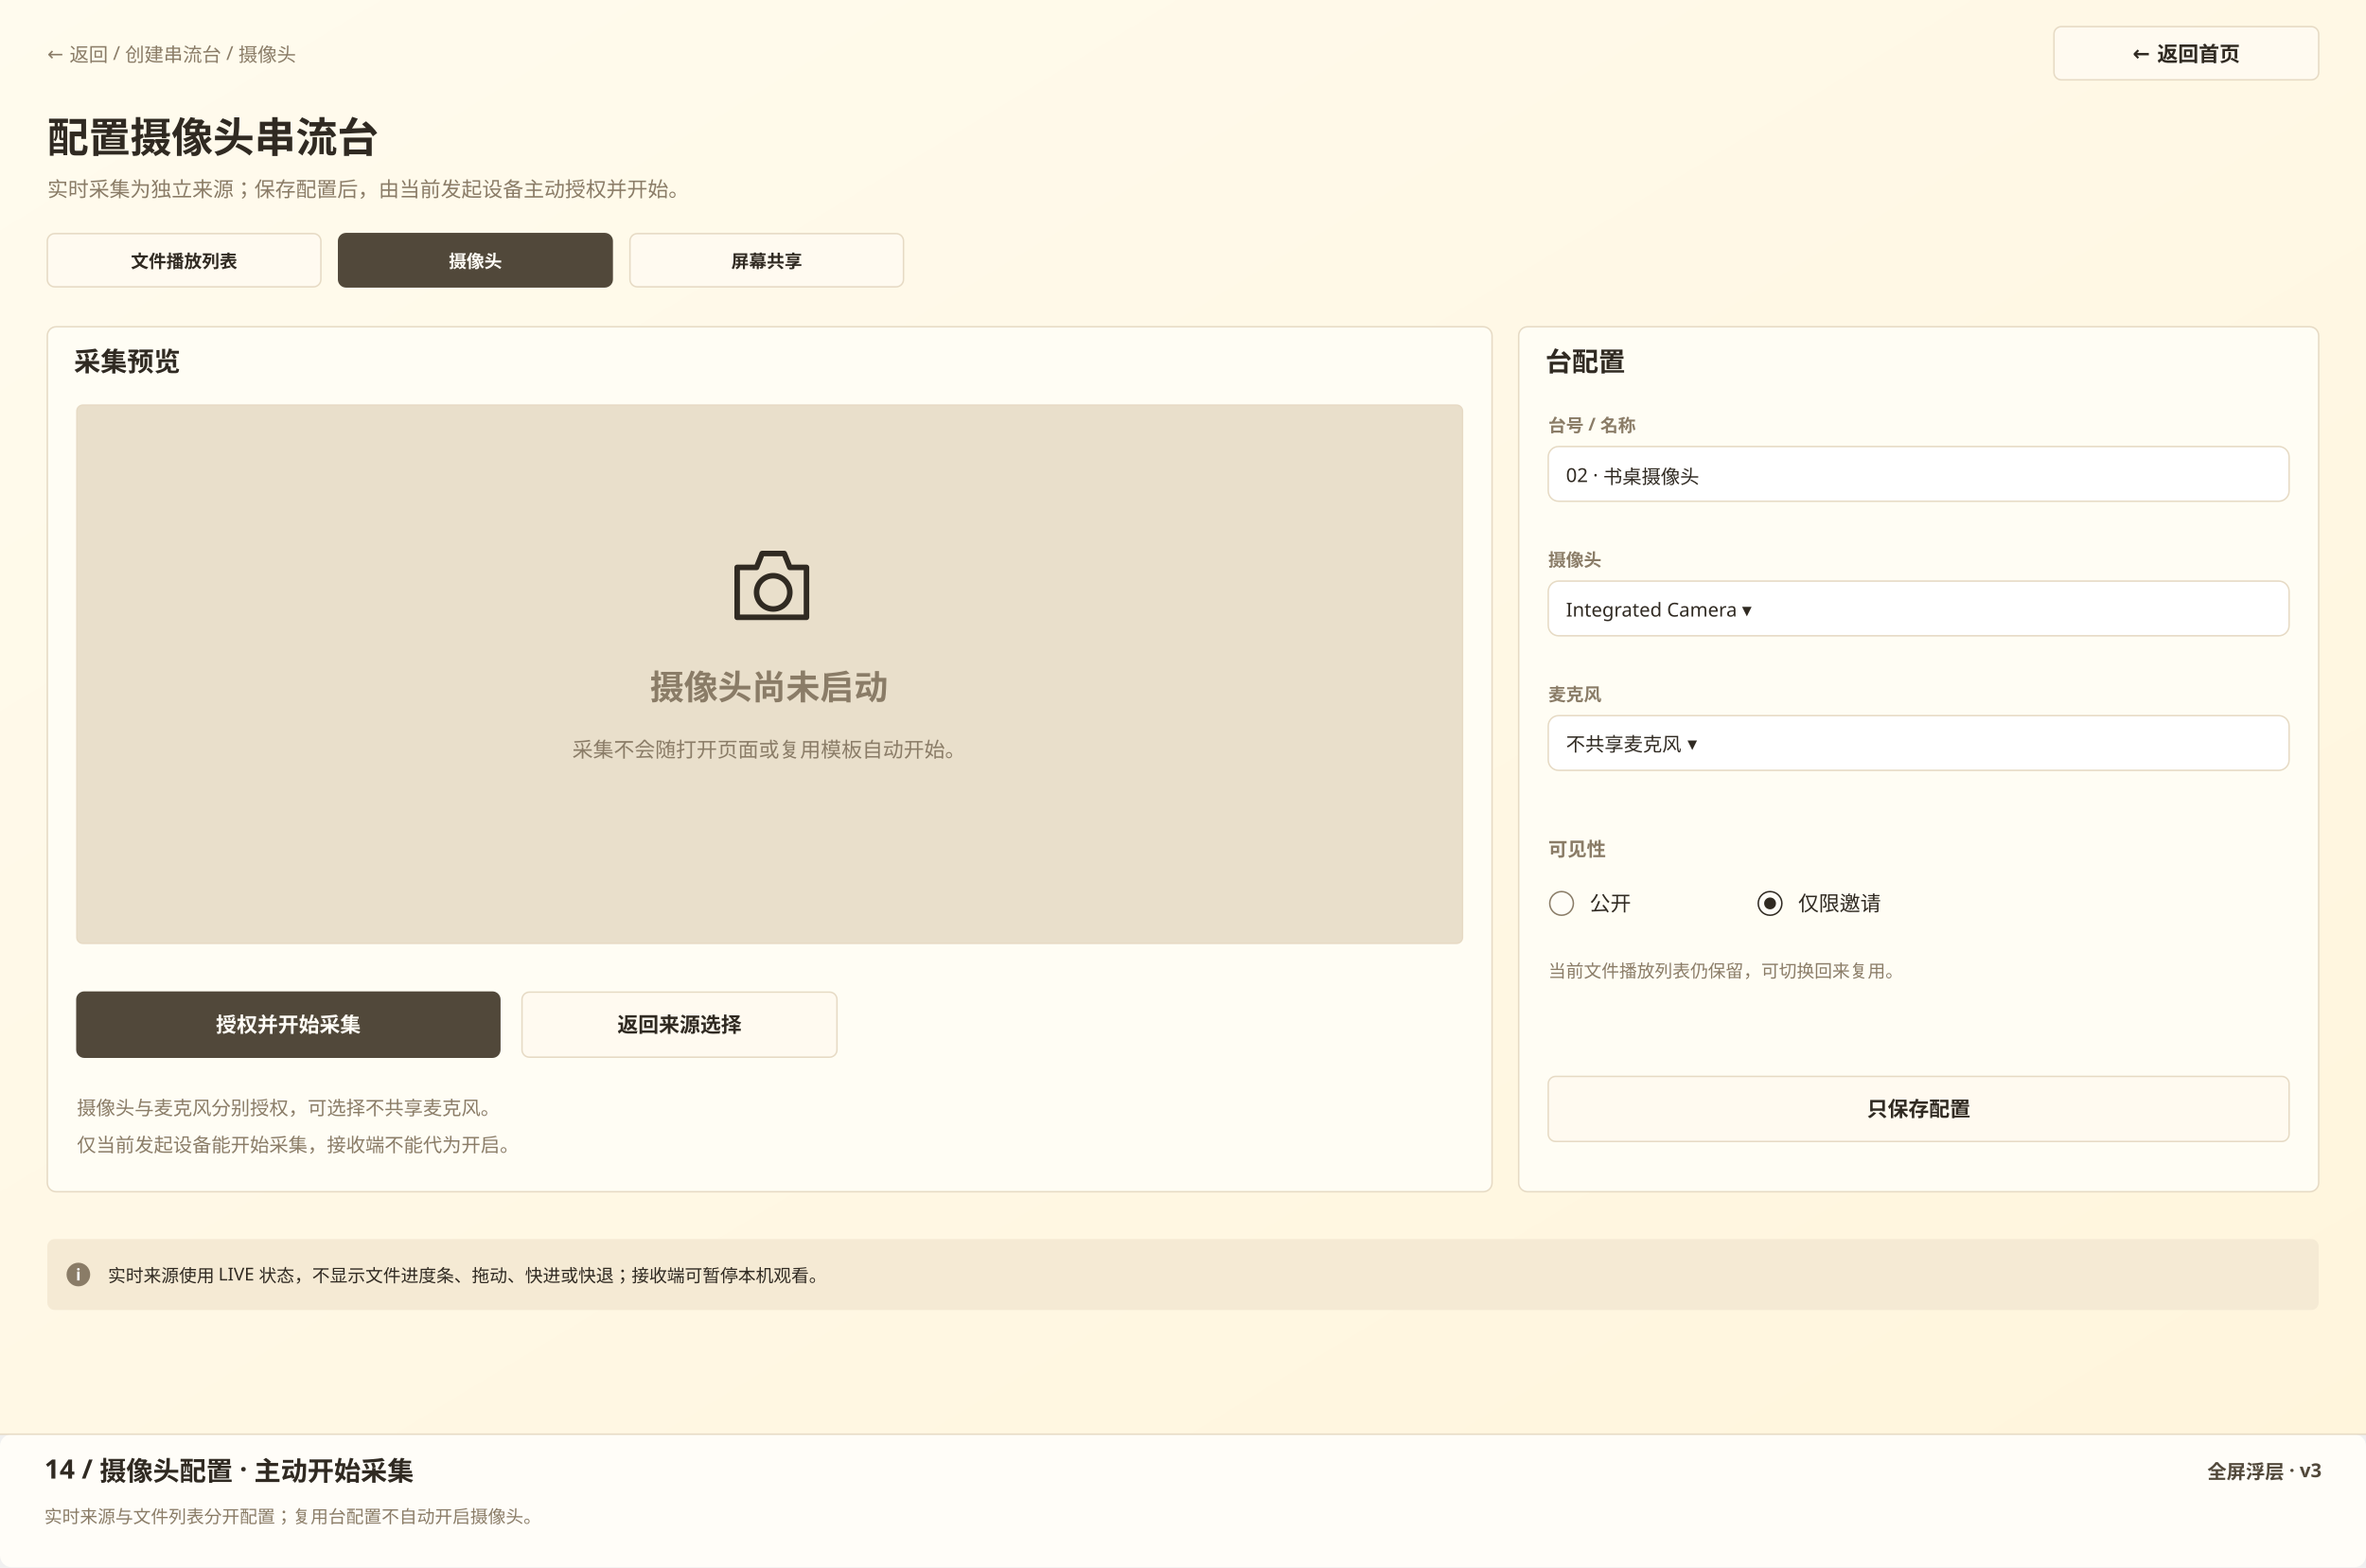
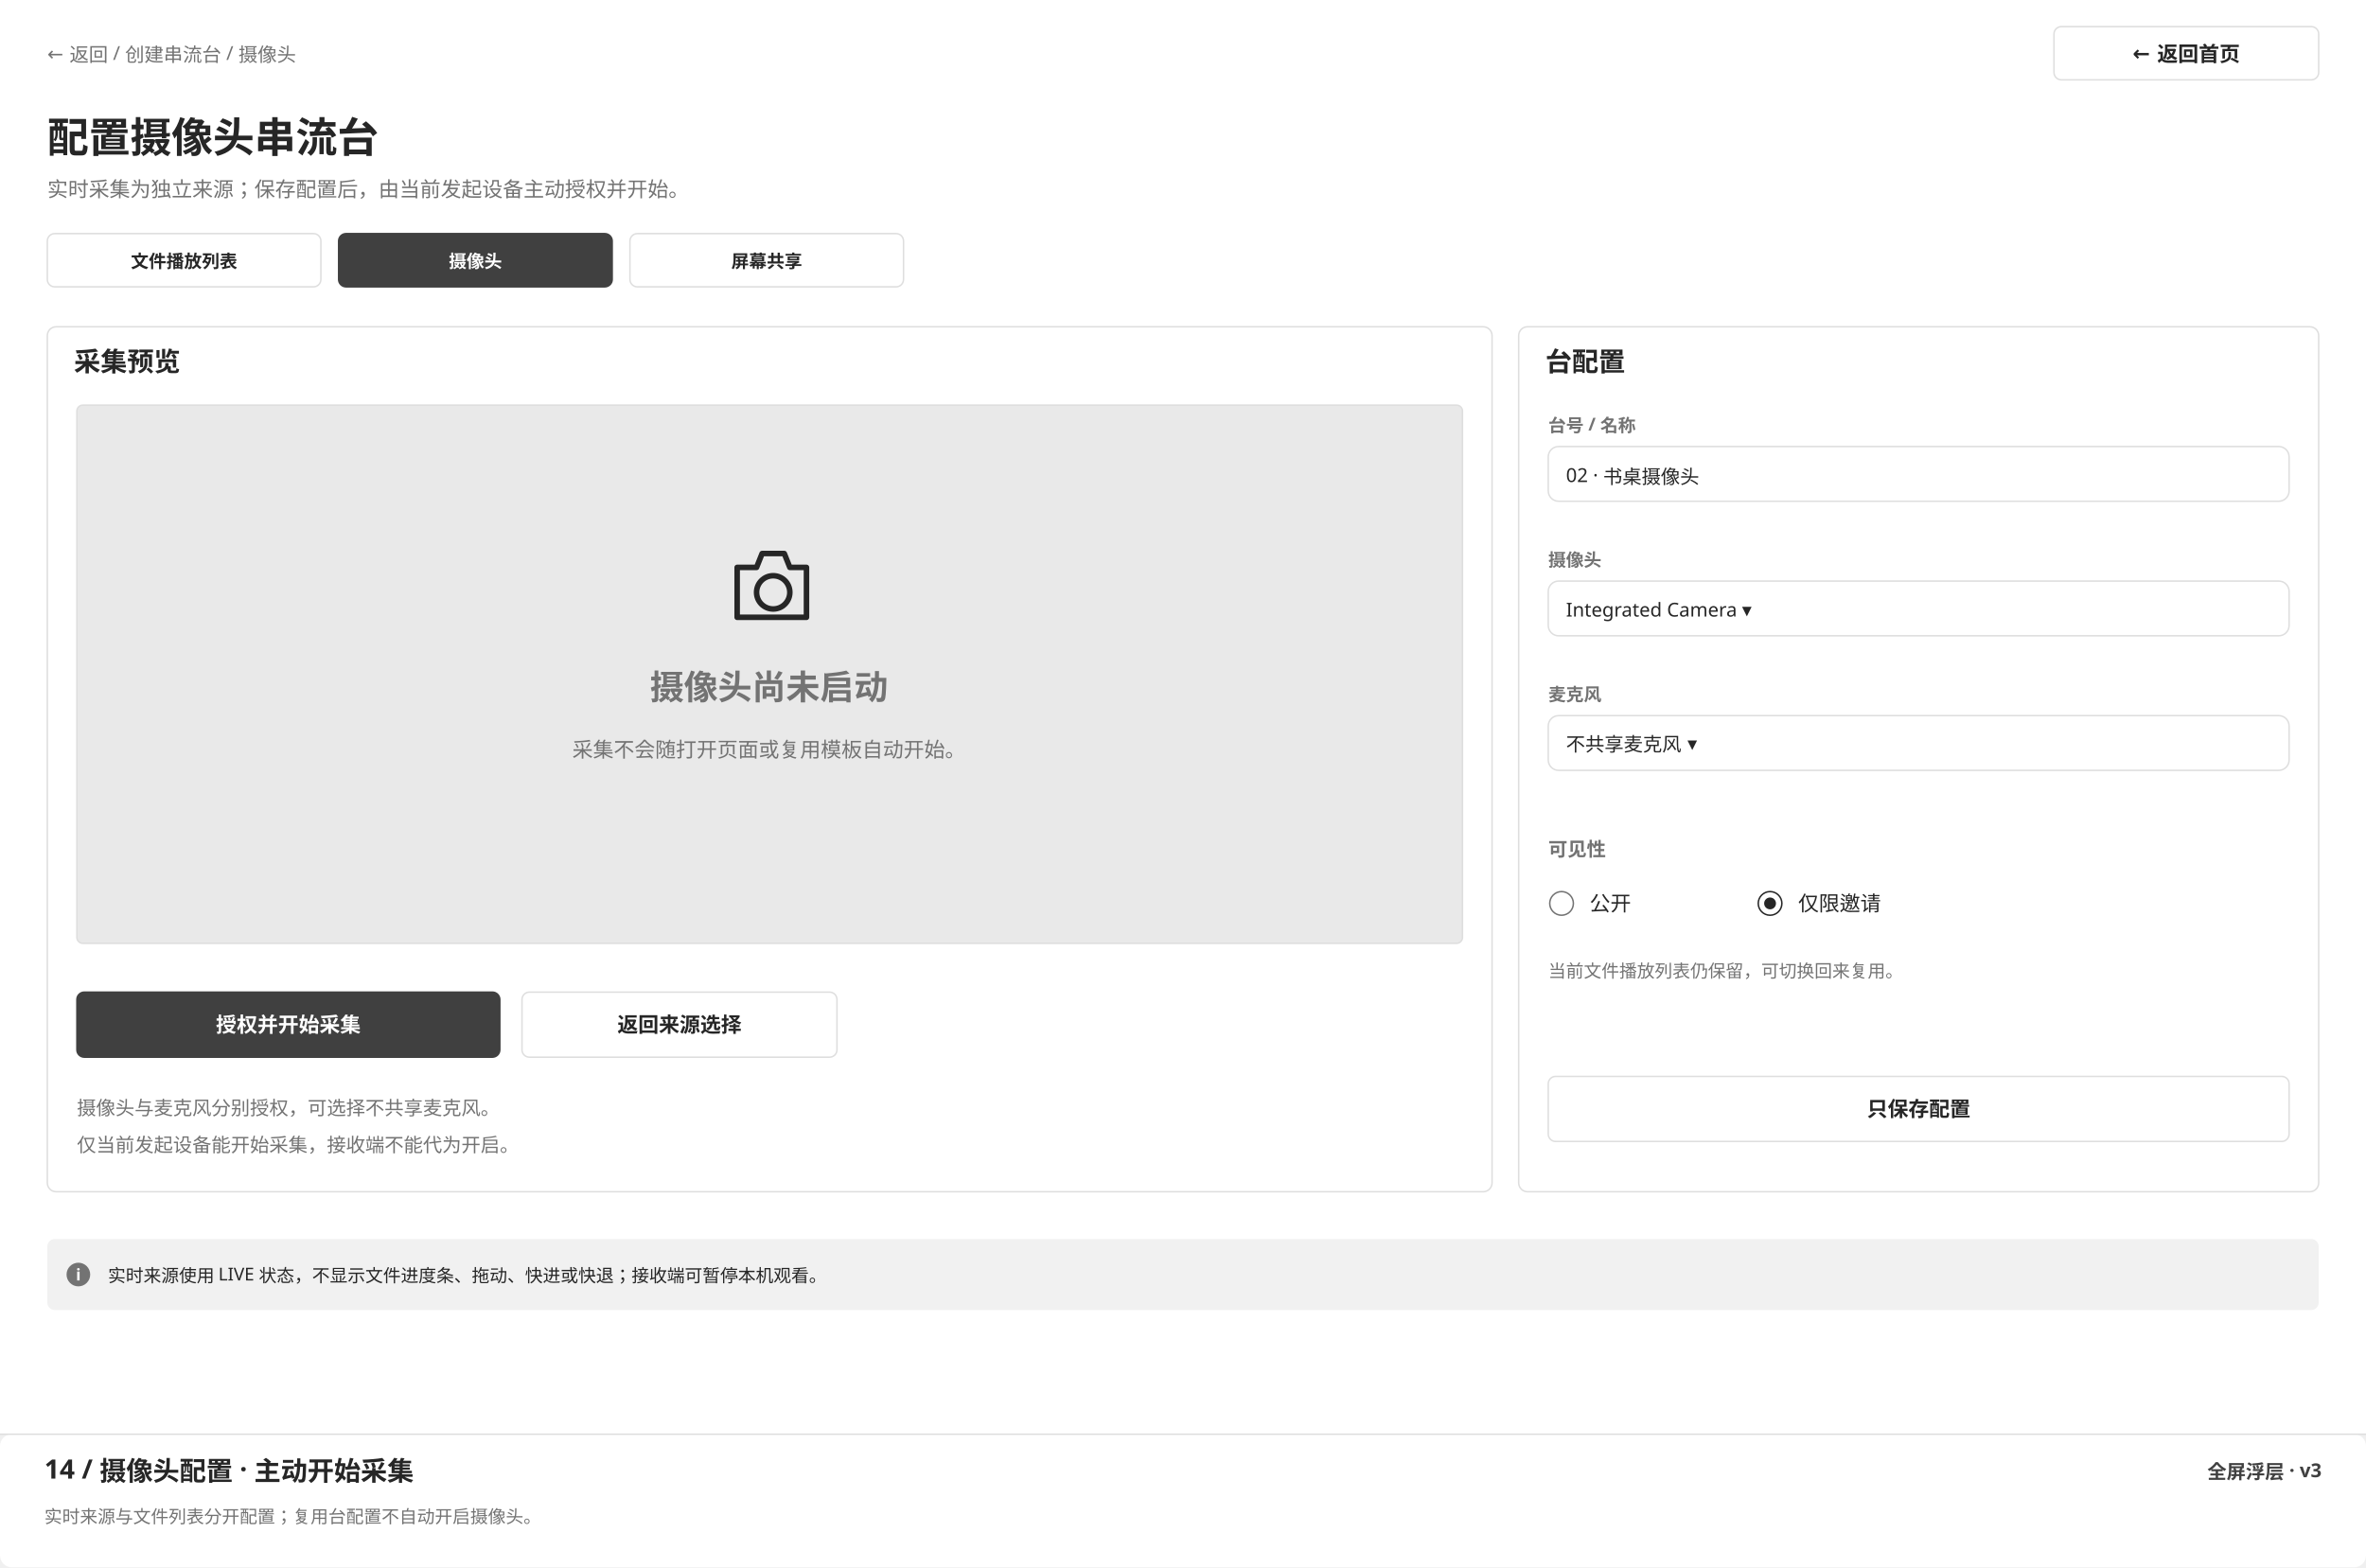
<svg xmlns="http://www.w3.org/2000/svg" width="1600" height="1060" viewBox="0 0 1600 1060">
  <defs>
    <linearGradient id="warm" x1="0" y1="0" x2="1" y2="1">
-       <stop stop-color="#fffbee" />
-       <stop offset="1" stop-color="#fff5dc" />
+       <stop stop-color="#ffffff" />
+       <stop offset="1" stop-color="#ffffff" />
    </linearGradient>
    <linearGradient id="land" x1="0" y1="0" x2="0" y2="1">
-       <stop stop-color="#aea58e" />
-       <stop offset="1" stop-color="#68614f" />
+       <stop stop-color="#a8a8a8" />
+       <stop offset="1" stop-color="#666666" />
    </linearGradient>
    <filter id="shadow">
-       <feDropShadow dx="0" dy="6" stdDeviation="9" flood-color="#3e3525" flood-opacity=".16" />
+       <feDropShadow dx="0" dy="6" stdDeviation="9" flood-color="#000000" flood-opacity=".16" />
    </filter>
  </defs>
  <rect x="0" y="0" width="1600" height="970" rx="0" fill="url(#warm)" stroke="none" />
-   <text x="32" y="41" font-family="Microsoft YaHei, Segoe UI, sans-serif" font-size="13" font-weight="400" text-anchor="start" fill="#8a7c67">← 返回  /  创建串流台  /  摄像头</text>
+   <text x="32" y="41" font-family="Microsoft YaHei, Segoe UI, sans-serif" font-size="13" font-weight="400" text-anchor="start" fill="#737373">← 返回  /  创建串流台  /  摄像头</text>
  <a href="02-discovery.svg" aria-label="返回串流控制台">
    <rect x="28" y="15" width="205" height="37" fill="transparent" />
  </a>
-   <rect x="1389" y="18" width="179" height="36" rx="5" fill="#fffaf0" stroke="#e6dac4" />
-   <text x="1478.5" y="41" font-family="Microsoft YaHei, Segoe UI, sans-serif" font-size="14" font-weight="600" text-anchor="middle" fill="#302a22">← 返回首页</text>
+   <rect x="1389" y="18" width="179" height="36" rx="5" fill="#ffffff" stroke="#dedede" />
+   <text x="1478.5" y="41" font-family="Microsoft YaHei, Segoe UI, sans-serif" font-size="14" font-weight="600" text-anchor="middle" fill="#262626">← 返回首页</text>
  <a href="22-home-background.svg" aria-label="← 返回首页">
    <rect x="1389" y="18" width="179" height="36" fill="transparent" />
  </a>
-   <text x="32" y="103" font-family="Microsoft YaHei, Segoe UI, sans-serif" font-size="28" font-weight="700" text-anchor="start" fill="#302a22">配置摄像头串流台</text>
-   <text x="32" y="133" font-family="Microsoft YaHei, Segoe UI, sans-serif" font-size="14" font-weight="400" text-anchor="start" fill="#8a7c67">实时采集为独立来源；保存配置后，由当前发起设备主动授权并开始。</text>
-   <rect x="32" y="158" width="185" height="36" rx="5" fill="#fffaf0" stroke="#e6dac4" />
-   <text x="124.5" y="181" font-family="Microsoft YaHei, Segoe UI, sans-serif" font-size="12" font-weight="600" text-anchor="middle" fill="#302a22">文件播放列表</text>
+   <text x="32" y="103" font-family="Microsoft YaHei, Segoe UI, sans-serif" font-size="28" font-weight="700" text-anchor="start" fill="#262626">配置摄像头串流台</text>
+   <text x="32" y="133" font-family="Microsoft YaHei, Segoe UI, sans-serif" font-size="14" font-weight="400" text-anchor="start" fill="#737373">实时采集为独立来源；保存配置后，由当前发起设备主动授权并开始。</text>
+   <rect x="32" y="158" width="185" height="36" rx="5" fill="#ffffff" stroke="#dedede" />
+   <text x="124.5" y="181" font-family="Microsoft YaHei, Segoe UI, sans-serif" font-size="12" font-weight="600" text-anchor="middle" fill="#262626">文件播放列表</text>
  <a href="03-create-edit.svg" aria-label="文件播放列表">
    <rect x="32" y="158" width="185" height="36" fill="transparent" />
  </a>
-   <rect x="229" y="158" width="185" height="36" rx="5" fill="#51483a" stroke="#51483a" />
-   <text x="321.5" y="181" font-family="Microsoft YaHei, Segoe UI, sans-serif" font-size="12" font-weight="600" text-anchor="middle" fill="#fffdf7">摄像头</text>
+   <rect x="229" y="158" width="185" height="36" rx="5" fill="#404040" stroke="#404040" />
+   <text x="321.5" y="181" font-family="Microsoft YaHei, Segoe UI, sans-serif" font-size="12" font-weight="600" text-anchor="middle" fill="#ffffff">摄像头</text>
  <a href="14-camera.svg" aria-label="摄像头">
    <rect x="229" y="158" width="185" height="36" fill="transparent" />
  </a>
-   <rect x="426" y="158" width="185" height="36" rx="5" fill="#fffaf0" stroke="#e6dac4" />
-   <text x="518.5" y="181" font-family="Microsoft YaHei, Segoe UI, sans-serif" font-size="12" font-weight="600" text-anchor="middle" fill="#302a22">屏幕共享</text>
+   <rect x="426" y="158" width="185" height="36" rx="5" fill="#ffffff" stroke="#dedede" />
+   <text x="518.5" y="181" font-family="Microsoft YaHei, Segoe UI, sans-serif" font-size="12" font-weight="600" text-anchor="middle" fill="#262626">屏幕共享</text>
  <a href="15-screen.svg" aria-label="屏幕共享">
    <rect x="426" y="158" width="185" height="36" fill="transparent" />
  </a>
-   <rect x="32" y="221" width="977" height="585" rx="6" fill="#fffdf4" stroke="#e6dac4" />
-   <text x="50" y="251" font-family="Microsoft YaHei, Segoe UI, sans-serif" font-size="18" font-weight="700" text-anchor="start" fill="#302a22">采集预览</text>
-   <rect x="52" y="274" width="937" height="364" rx="4" fill="#e9dfcb" stroke="#e6dac4" />
-   <g transform="translate(491 365) scale(1.875)" fill="none" stroke="#302a22" stroke-width="2" stroke-linecap="round" stroke-linejoin="round">
+   <rect x="32" y="221" width="977" height="585" rx="6" fill="#ffffff" stroke="#dedede" />
+   <text x="50" y="251" font-family="Microsoft YaHei, Segoe UI, sans-serif" font-size="18" font-weight="700" text-anchor="start" fill="#262626">采集预览</text>
+   <rect x="52" y="274" width="937" height="364" rx="4" fill="#e9e9e9" stroke="#dedede" />
+   <g transform="translate(491 365) scale(1.875)" fill="none" stroke="#262626" stroke-width="2" stroke-linecap="round" stroke-linejoin="round">
    <path d="M4 10h7l2-5h8l2 5h6v18H4z" />
    <circle cx="17" cy="19" r="6" />
  </g>
-   <text x="520" y="473" font-family="Microsoft YaHei, Segoe UI, sans-serif" font-size="23" font-weight="600" text-anchor="middle" fill="#8a7c67">摄像头尚未启动</text>
-   <text x="520" y="512" font-family="Microsoft YaHei, Segoe UI, sans-serif" font-size="14" font-weight="400" text-anchor="middle" fill="#8a7c67">采集不会随打开页面或复用模板自动开始。</text>
-   <rect x="52" y="671" width="286" height="44" rx="5" fill="#51483a" stroke="#51483a" />
-   <text x="195" y="698" font-family="Microsoft YaHei, Segoe UI, sans-serif" font-size="14" font-weight="600" text-anchor="middle" fill="#fffdf7">授权并开始采集</text>
+   <text x="520" y="473" font-family="Microsoft YaHei, Segoe UI, sans-serif" font-size="23" font-weight="600" text-anchor="middle" fill="#737373">摄像头尚未启动</text>
+   <text x="520" y="512" font-family="Microsoft YaHei, Segoe UI, sans-serif" font-size="14" font-weight="400" text-anchor="middle" fill="#737373">采集不会随打开页面或复用模板自动开始。</text>
+   <rect x="52" y="671" width="286" height="44" rx="5" fill="#404040" stroke="#404040" />
+   <text x="195" y="698" font-family="Microsoft YaHei, Segoe UI, sans-serif" font-size="14" font-weight="600" text-anchor="middle" fill="#ffffff">授权并开始采集</text>
  <a href="20-camera-permission.svg" aria-label="授权并开始采集">
    <rect x="52" y="671" width="286" height="44" fill="transparent" />
  </a>
-   <rect x="353" y="671" width="213" height="44" rx="5" fill="#fffaf0" stroke="#e6dac4" />
-   <text x="459.5" y="698" font-family="Microsoft YaHei, Segoe UI, sans-serif" font-size="14" font-weight="600" text-anchor="middle" fill="#302a22">返回来源选择</text>
+   <rect x="353" y="671" width="213" height="44" rx="5" fill="#ffffff" stroke="#dedede" />
+   <text x="459.5" y="698" font-family="Microsoft YaHei, Segoe UI, sans-serif" font-size="14" font-weight="600" text-anchor="middle" fill="#262626">返回来源选择</text>
  <a href="04-source-drive.svg" aria-label="返回来源选择">
    <rect x="353" y="671" width="213" height="44" fill="transparent" />
  </a>
-   <text x="52" y="754" font-family="Microsoft YaHei, Segoe UI, sans-serif" font-size="13" font-weight="400" text-anchor="start" fill="#8a7c67">摄像头与麦克风分别授权，可选择不共享麦克风。</text>
-   <text x="52" y="779" font-family="Microsoft YaHei, Segoe UI, sans-serif" font-size="13" font-weight="400" text-anchor="start" fill="#8a7c67">仅当前发起设备能开始采集，接收端不能代为开启。</text>
-   <rect x="1027" y="221" width="541" height="585" rx="6" fill="#fffdf4" stroke="#e6dac4" />
-   <text x="1045" y="251" font-family="Microsoft YaHei, Segoe UI, sans-serif" font-size="18" font-weight="700" text-anchor="start" fill="#302a22">台配置</text>
-   <text x="1047" y="292" font-family="Microsoft YaHei, Segoe UI, sans-serif" font-size="12" font-weight="600" text-anchor="start" fill="#8a7c67">台号 / 名称</text>
-   <rect x="1047" y="302" width="501" height="37" rx="7" fill="#fff" stroke="#e6dac4" />
-   <text x="1059" y="326" font-family="Microsoft YaHei, Segoe UI, sans-serif" font-size="13" font-weight="400" text-anchor="start" fill="#302a22">02 · 书桌摄像头</text>
-   <text x="1047" y="383" font-family="Microsoft YaHei, Segoe UI, sans-serif" font-size="12" font-weight="600" text-anchor="start" fill="#8a7c67">摄像头</text>
-   <rect x="1047" y="393" width="501" height="37" rx="7" fill="#fff" stroke="#e6dac4" />
-   <text x="1059" y="417" font-family="Microsoft YaHei, Segoe UI, sans-serif" font-size="13" font-weight="400" text-anchor="start" fill="#302a22">Integrated Camera ▾</text>
-   <text x="1047" y="474" font-family="Microsoft YaHei, Segoe UI, sans-serif" font-size="12" font-weight="600" text-anchor="start" fill="#8a7c67">麦克风</text>
-   <rect x="1047" y="484" width="501" height="37" rx="7" fill="#fff" stroke="#e6dac4" />
-   <text x="1059" y="508" font-family="Microsoft YaHei, Segoe UI, sans-serif" font-size="13" font-weight="400" text-anchor="start" fill="#302a22">不共享麦克风 ▾</text>
-   <text x="1047" y="579" font-family="Microsoft YaHei, Segoe UI, sans-serif" font-size="13" font-weight="600" text-anchor="start" fill="#8a7c67">可见性</text>
-   <circle cx="1056" cy="611" r="8" fill="#fffdf7" stroke="#8a7c67" />
-   <text x="1075" y="616" font-family="Microsoft YaHei, Segoe UI, sans-serif" font-size="14" font-weight="400" text-anchor="start" fill="#302a22">公开</text>
-   <circle cx="1197" cy="611" r="8" fill="#fffdf7" stroke="#302a22" />
-   <circle cx="1197" cy="611" r="4" fill="#302a22" stroke="none" />
-   <text x="1216" y="616" font-family="Microsoft YaHei, Segoe UI, sans-serif" font-size="14" font-weight="400" text-anchor="start" fill="#302a22">仅限邀请</text>
-   <text x="1047" y="661" font-family="Microsoft YaHei, Segoe UI, sans-serif" font-size="12" font-weight="400" text-anchor="start" fill="#8a7c67">当前文件播放列表仍保留，可切换回来复用。</text>
-   <rect x="1047" y="728" width="501" height="44" rx="5" fill="#fffaf0" stroke="#e6dac4" />
-   <text x="1297.5" y="755" font-family="Microsoft YaHei, Segoe UI, sans-serif" font-size="14" font-weight="600" text-anchor="middle" fill="#302a22">只保存配置</text>
+   <text x="52" y="754" font-family="Microsoft YaHei, Segoe UI, sans-serif" font-size="13" font-weight="400" text-anchor="start" fill="#737373">摄像头与麦克风分别授权，可选择不共享麦克风。</text>
+   <text x="52" y="779" font-family="Microsoft YaHei, Segoe UI, sans-serif" font-size="13" font-weight="400" text-anchor="start" fill="#737373">仅当前发起设备能开始采集，接收端不能代为开启。</text>
+   <rect x="1027" y="221" width="541" height="585" rx="6" fill="#ffffff" stroke="#dedede" />
+   <text x="1045" y="251" font-family="Microsoft YaHei, Segoe UI, sans-serif" font-size="18" font-weight="700" text-anchor="start" fill="#262626">台配置</text>
+   <text x="1047" y="292" font-family="Microsoft YaHei, Segoe UI, sans-serif" font-size="12" font-weight="600" text-anchor="start" fill="#737373">台号 / 名称</text>
+   <rect x="1047" y="302" width="501" height="37" rx="7" fill="#fff" stroke="#dedede" />
+   <text x="1059" y="326" font-family="Microsoft YaHei, Segoe UI, sans-serif" font-size="13" font-weight="400" text-anchor="start" fill="#262626">02 · 书桌摄像头</text>
+   <text x="1047" y="383" font-family="Microsoft YaHei, Segoe UI, sans-serif" font-size="12" font-weight="600" text-anchor="start" fill="#737373">摄像头</text>
+   <rect x="1047" y="393" width="501" height="37" rx="7" fill="#fff" stroke="#dedede" />
+   <text x="1059" y="417" font-family="Microsoft YaHei, Segoe UI, sans-serif" font-size="13" font-weight="400" text-anchor="start" fill="#262626">Integrated Camera ▾</text>
+   <text x="1047" y="474" font-family="Microsoft YaHei, Segoe UI, sans-serif" font-size="12" font-weight="600" text-anchor="start" fill="#737373">麦克风</text>
+   <rect x="1047" y="484" width="501" height="37" rx="7" fill="#fff" stroke="#dedede" />
+   <text x="1059" y="508" font-family="Microsoft YaHei, Segoe UI, sans-serif" font-size="13" font-weight="400" text-anchor="start" fill="#262626">不共享麦克风 ▾</text>
+   <text x="1047" y="579" font-family="Microsoft YaHei, Segoe UI, sans-serif" font-size="13" font-weight="600" text-anchor="start" fill="#737373">可见性</text>
+   <circle cx="1056" cy="611" r="8" fill="#ffffff" stroke="#737373" />
+   <text x="1075" y="616" font-family="Microsoft YaHei, Segoe UI, sans-serif" font-size="14" font-weight="400" text-anchor="start" fill="#262626">公开</text>
+   <circle cx="1197" cy="611" r="8" fill="#ffffff" stroke="#262626" />
+   <circle cx="1197" cy="611" r="4" fill="#262626" stroke="none" />
+   <text x="1216" y="616" font-family="Microsoft YaHei, Segoe UI, sans-serif" font-size="14" font-weight="400" text-anchor="start" fill="#262626">仅限邀请</text>
+   <text x="1047" y="661" font-family="Microsoft YaHei, Segoe UI, sans-serif" font-size="12" font-weight="400" text-anchor="start" fill="#737373">当前文件播放列表仍保留，可切换回来复用。</text>
+   <rect x="1047" y="728" width="501" height="44" rx="5" fill="#ffffff" stroke="#dedede" />
+   <text x="1297.5" y="755" font-family="Microsoft YaHei, Segoe UI, sans-serif" font-size="14" font-weight="600" text-anchor="middle" fill="#262626">只保存配置</text>
  <a href="10-my-stations.svg" aria-label="只保存配置">
    <rect x="1047" y="728" width="501" height="44" fill="transparent" />
  </a>
-   <rect x="32" y="838" width="1536" height="48" rx="5" fill="#f5ead4" stroke="none" />
-   <circle cx="53" cy="862" r="8" fill="#8a7c67" stroke="none" />
+   <rect x="32" y="838" width="1536" height="48" rx="5" fill="#f1f1f1" stroke="none" />
+   <circle cx="53" cy="862" r="8" fill="#737373" stroke="none" />
  <text x="53" y="866" font-family="Microsoft YaHei, Segoe UI, sans-serif" font-size="11" font-weight="700" text-anchor="middle" fill="#fff">i</text>
-   <text x="73" y="867" font-family="Microsoft YaHei, Segoe UI, sans-serif" font-size="12" font-weight="500" text-anchor="start" fill="#302a22">实时来源使用 LIVE 状态，不显示文件进度条、拖动、快进或快退；接收端可暂停本机观看。</text>
-   <rect x="0" y="970" width="1600" height="90" rx="8" fill="#fffdf8" stroke="none" />
-   <line x1="0" y1="970" x2="1600" y2="970" stroke="#e6dac4" stroke-width="1" />
-   <text x="30" y="1000" font-family="Microsoft YaHei, Segoe UI, sans-serif" font-size="18" font-weight="700" text-anchor="start" fill="#302a22">14 / 摄像头配置 · 主动开始采集</text>
-   <text x="30" y="1030" font-family="Microsoft YaHei, Segoe UI, sans-serif" font-size="12" font-weight="400" text-anchor="start" fill="#8a7c67">实时来源与文件列表分开配置；复用台配置不自动开启摄像头。</text>
-   <text x="1570" y="1000" font-family="Microsoft YaHei, Segoe UI, sans-serif" font-size="13" font-weight="600" text-anchor="end" fill="#51483a">全屏浮层 · v3</text>
+   <text x="73" y="867" font-family="Microsoft YaHei, Segoe UI, sans-serif" font-size="12" font-weight="500" text-anchor="start" fill="#262626">实时来源使用 LIVE 状态，不显示文件进度条、拖动、快进或快退；接收端可暂停本机观看。</text>
+   <rect x="0" y="970" width="1600" height="90" rx="8" fill="#ffffff" stroke="none" />
+   <line x1="0" y1="970" x2="1600" y2="970" stroke="#dedede" stroke-width="1" />
+   <text x="30" y="1000" font-family="Microsoft YaHei, Segoe UI, sans-serif" font-size="18" font-weight="700" text-anchor="start" fill="#262626">14 / 摄像头配置 · 主动开始采集</text>
+   <text x="30" y="1030" font-family="Microsoft YaHei, Segoe UI, sans-serif" font-size="12" font-weight="400" text-anchor="start" fill="#737373">实时来源与文件列表分开配置；复用台配置不自动开启摄像头。</text>
+   <text x="1570" y="1000" font-family="Microsoft YaHei, Segoe UI, sans-serif" font-size="13" font-weight="600" text-anchor="end" fill="#404040">全屏浮层 · v3</text>
</svg>
